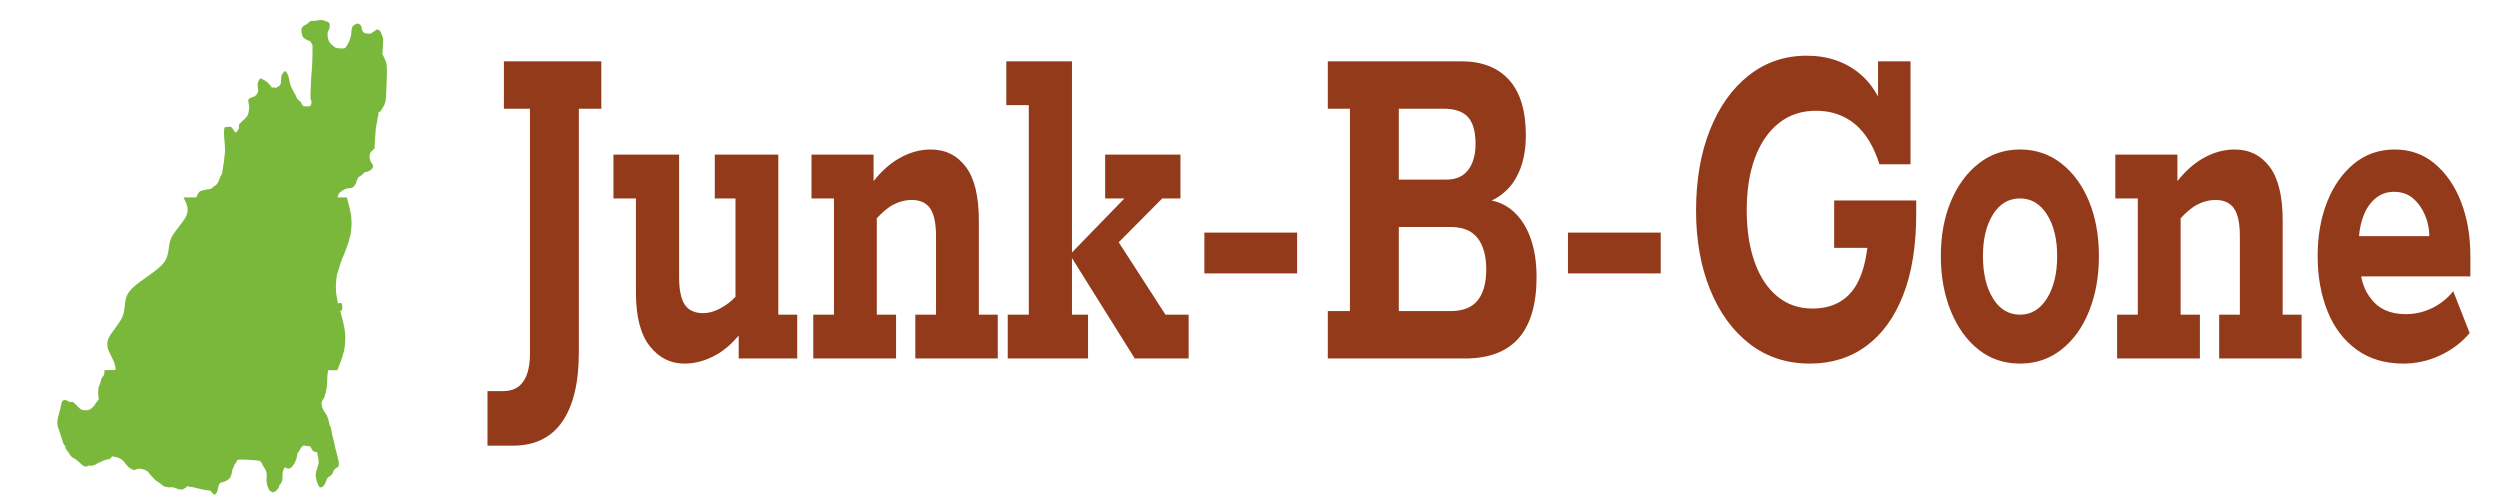
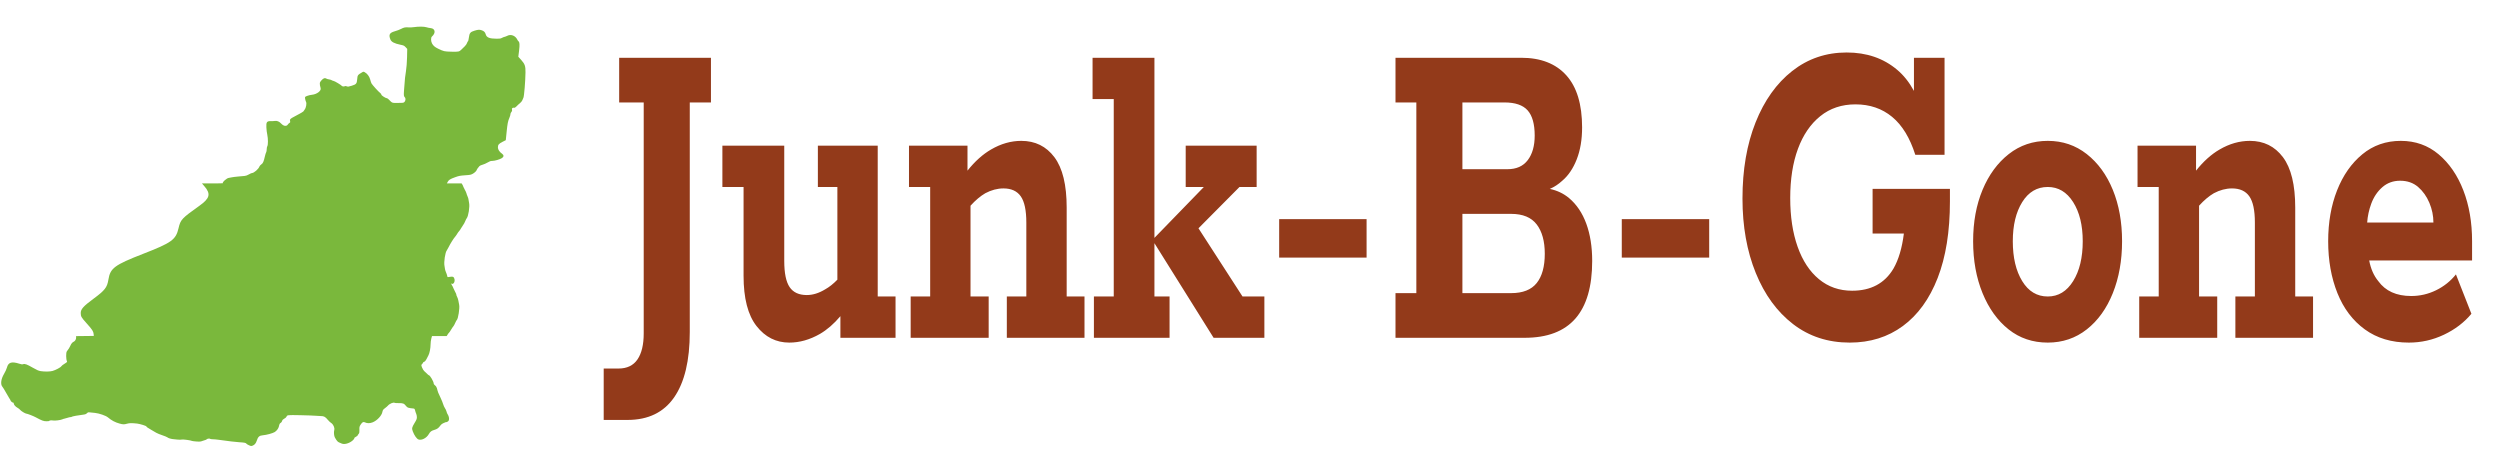
- <svg xmlns="http://www.w3.org/2000/svg" viewBox="0 0 359 72" role="img" aria-label="Junk-B-Gone">
-   <g transform="translate(-2 0) scale(0.225)">
-     <path fill="#7AB83C" transform="scale(.25)" d="M 844 52.646 C 841.525 53.285, 837.834 53.572, 835.797 53.284 C 830.493 52.533, 828.029 53.431, 823.500 57.765 C 821.300 59.870, 816.858 62.922, 813.629 64.546 C 805.126 68.823, 803.456 74.268, 806.432 88 C 808.013 95.296, 812.896 99.903, 822.861 103.500 C 827.772 105.272, 828.693 106.066, 830.951 110.473 L 833.500 115.447 833.217 139.973 C 833.061 153.463, 832.290 171.250, 831.504 179.500 C 830.115 194.076, 829.858 198.655, 828.411 234.533 C 827.801 249.655, 827.921 251.946, 829.475 254.951 C 831.434 258.739, 831.020 265.795, 828.625 269.450 C 827.413 271.299, 826.280 271.529, 818.462 271.515 C 808.651 271.498, 809.732 272.229, 804.008 261.750 C 802.881 259.688, 801.518 258, 800.980 258 C 798.957 258, 792 249.969, 792 247.635 C 792 246.334, 791.173 244.197, 790.163 242.885 C 787.565 239.513, 777.343 219.194, 776.135 215 C 775.580 213.075, 774.590 207.760, 773.934 203.190 C 772.719 194.717, 769.059 186.174, 765.117 182.606 C 763.287 180.950, 763.098 180.976, 760.998 183.185 C 754.121 190.416, 753.693 191.495, 753.208 202.813 C 752.649 215.847, 751.677 217.942, 744.342 221.914 C 739.094 224.757, 738.469 224.882, 736.376 223.511 C 734.970 222.589, 733.871 222.399, 733.493 223.011 C 732.487 224.640, 729.177 224.129, 728.563 222.250 C 727.827 219.996, 716.696 208, 715.340 208 C 714.774 208, 713.519 207.126, 712.551 206.057 C 711.584 204.988, 709.520 203.834, 707.965 203.492 C 706.410 203.151, 704.602 202.225, 703.947 201.436 C 701.457 198.436, 699.118 199.824, 695.891 206.216 C 692.617 212.701, 692.491 214.900, 694.579 229.010 C 695.697 236.565, 688.432 246.490, 680.768 247.878 C 678.166 248.349, 674.485 249.918, 672.590 251.364 C 669.223 253.931, 669.155 254.125, 669.654 259.746 C 669.935 262.911, 670.587 266.834, 671.104 268.463 C 672.445 272.689, 671.158 285.743, 668.909 290.739 C 667.859 293.071, 666.994 295.321, 666.987 295.739 C 666.971 296.621, 658.266 305.658, 651.760 311.545 C 645.922 316.828, 644.697 319.249, 645.490 323.939 C 645.962 326.732, 645.708 328.149, 644.523 329.334 C 643.640 330.217, 642.454 332.268, 641.888 333.890 C 639.831 339.793, 635.288 338.817, 631.530 331.665 C 628.088 325.116, 624.827 322.555, 621.189 323.547 C 619.710 323.950, 616.869 324.186, 614.876 324.072 C 608.300 323.697, 607.047 326.686, 607.440 341.814 C 607.620 348.792, 608.285 358.550, 608.917 363.500 C 610.292 374.265, 610.320 393.027, 608.968 396.584 C 608.436 397.985, 608 401.997, 608 405.500 C 608 409.003, 607.603 412.915, 607.117 414.193 C 606.631 415.470, 605.702 420.787, 605.053 426.008 C 603.172 441.127, 602.016 445.828, 599.421 448.912 C 598.084 450.501, 596.702 453.308, 596.349 455.150 C 594.962 462.405, 587.583 474, 584.353 474 C 583.653 474, 581.423 475.792, 579.397 477.982 C 577.095 480.470, 574.547 482.144, 572.606 482.446 C 570.898 482.711, 566.125 483.446, 562 484.078 C 557.875 484.710, 553.082 485.851, 551.349 486.613 C 549.616 487.376, 547.816 488.001, 547.349 488.002 C 544.169 488.008, 535.807 501.473, 537.766 503.433 C 538.078 503.745, 530.629 504, 521.213 504 L 504.092 504 508.036 512.250 C 518.608 534.363, 516.820 547.010, 500.080 568.500 C 471.355 605.377, 469.789 608.409, 466.500 633.500 C 462.143 666.743, 455.665 675.154, 409.500 707.518 C 363.776 739.572, 356.966 748.652, 354.007 781.500 C 351.936 804.481, 348.346 812.847, 330.280 836.798 C 313.786 858.666, 309.489 867.308, 309.545 878.500 C 309.595 888.389, 310.410 890.896, 319.468 909 C 327.888 925.832, 329.940 931.542, 330.264 939.051 L 330.500 944.500 316.269 944.777 L 302.037 945.055 302.145 949.833 C 302.247 954.381, 300.202 960.139, 298 961.500 C 296.389 962.496, 294.012 967.656, 293.044 972.264 C 292.060 976.942, 289.746 983.695, 287.355 988.863 C 285.747 992.337, 285.838 1012.672, 287.483 1017.686 C 288.050 1019.416, 287.267 1020.877, 283.728 1024.686 C 281.269 1027.334, 278.924 1030.625, 278.517 1032 C 277.551 1035.266, 269.137 1043.362, 264.301 1045.679 C 259.945 1047.766, 251.758 1047.973, 245.218 1046.161 C 241.866 1045.233, 239.150 1043.114, 232.718 1036.408 C 223.282 1026.570, 219.970 1024.377, 217.179 1026.120 C 215.674 1027.060, 214.502 1026.803, 210.914 1024.746 C 198.624 1017.701, 193.267 1020.753, 191.116 1036.027 C 190.537 1040.137, 188.412 1048.450, 186.393 1054.500 C 181.596 1068.879, 180.505 1084.208, 183.784 1091.175 C 184.904 1093.554, 187.271 1100.450, 189.046 1106.500 C 190.821 1112.550, 193.336 1120.277, 194.636 1123.671 C 195.936 1127.064, 197.003 1130.439, 197.007 1131.171 C 197.016 1133.109, 200.533 1138.134, 201.325 1137.341 C 201.696 1136.970, 202 1137.812, 202 1139.211 C 202 1143.045, 204.727 1148.800, 208.109 1152.106 C 209.768 1153.728, 211.746 1156.541, 212.505 1158.357 C 213.832 1161.534, 220.634 1169, 222.201 1169 C 223.710 1169, 233.585 1175.854, 237.293 1179.475 C 247.321 1189.269, 249.915 1191, 254.561 1191 C 257.002 1191, 259 1190.580, 259 1190.067 C 259 1188.574, 262.527 1187.870, 265.118 1188.846 C 267.969 1189.920, 277.554 1187.713, 280.119 1185.392 C 281.057 1184.543, 282.427 1183.743, 283.162 1183.614 C 283.898 1183.484, 286.075 1182.395, 288 1181.193 C 289.925 1179.991, 292.288 1179.006, 293.250 1179.004 C 294.212 1179.002, 295 1178.639, 295 1178.198 C 295 1177.118, 306.445 1173.349, 315.232 1171.535 C 316.949 1171.180, 318.559 1169.819, 319.568 1167.869 C 321.051 1165.001, 321.449 1164.820, 324.836 1165.470 C 326.851 1165.858, 330.300 1166.507, 332.500 1166.913 C 339.152 1168.140, 349.988 1174.889, 353.173 1179.789 C 358.824 1188.481, 364.770 1194.189, 371.720 1197.595 C 377.568 1200.461, 379.056 1200.522, 383.815 1198.094 C 387.679 1196.123, 391.384 1196.044, 400.139 1197.747 C 404.821 1198.658, 415 1204.411, 415 1206.146 C 415 1207.372, 416.442 1209.184, 422.500 1215.573 C 425.250 1218.474, 428.936 1222.364, 430.691 1224.219 C 432.446 1226.074, 436.880 1229.345, 440.543 1231.488 C 444.207 1233.630, 447.840 1236.353, 448.617 1237.538 C 450.051 1239.727, 453.879 1241.901, 457.500 1242.582 C 458.600 1242.788, 461.720 1243.375, 464.434 1243.884 C 467.484 1244.457, 470.309 1244.453, 471.833 1243.873 C 474.168 1242.986, 485.601 1245.831, 488.500 1248.022 C 489.050 1248.437, 492.203 1249.084, 495.507 1249.459 C 500.920 1250.073, 501.889 1249.886, 505.302 1247.570 C 507.385 1246.157, 509.411 1245, 509.804 1245 C 510.197 1245, 511.081 1244.100, 511.768 1243 C 513.084 1240.893, 516.453 1240.305, 517.500 1242 C 517.840 1242.550, 519.673 1243, 521.574 1243 C 523.475 1243, 527.611 1243.653, 530.765 1244.450 C 547.617 1248.713, 558.177 1250.977, 564 1251.577 C 572.011 1252.403, 574.661 1253.359, 575.406 1255.693 C 575.724 1256.687, 577.556 1258.752, 579.478 1260.282 C 582.761 1262.895, 583.117 1262.970, 585.339 1261.514 C 588.493 1259.447, 590.648 1254.831, 591.988 1247.274 C 594.009 1235.868, 596.264 1232.224, 601.771 1231.462 C 607.629 1230.651, 617.718 1225.730, 620.827 1222.167 C 624.048 1218.476, 626.732 1212.092, 627.479 1206.342 C 628.471 1198.716, 628.896 1197.247, 630.600 1195.543 C 631.479 1194.664, 632.434 1192.182, 632.723 1190.027 C 633.074 1187.414, 634.199 1185.262, 636.102 1183.566 C 637.672 1182.168, 639.253 1179.781, 639.616 1178.262 C 640.934 1172.744, 640.741 1172.785, 661.938 1173.514 C 672.697 1173.884, 683.699 1174.594, 686.386 1175.093 C 689.074 1175.592, 692.994 1176, 695.098 1176 C 699.882 1176, 702.147 1178.256, 706.134 1186.996 C 707.764 1190.570, 710.166 1194.620, 711.471 1195.996 C 714.704 1199.407, 717.372 1210.089, 716.456 1215.961 C 715.425 1222.578, 715.934 1233.514, 717.498 1238.322 C 720.527 1247.638, 721.889 1250.487, 724.141 1252.216 C 725.438 1253.213, 727.392 1254.707, 728.482 1255.537 C 732.720 1258.765, 740.364 1254.938, 745.619 1246.959 C 747.530 1244.058, 748.845 1241.038, 748.542 1240.248 C 748.226 1239.426, 749.277 1237.610, 750.995 1236.004 C 752.648 1234.461, 754.003 1232.591, 754.006 1231.849 C 754.010 1231.107, 754.691 1229.200, 755.519 1227.610 C 756.611 1225.518, 756.954 1222.206, 756.763 1215.610 C 756.543 1207.975, 756.892 1205.473, 758.919 1200.154 C 761.550 1193.252, 763.137 1191.909, 765.805 1194.324 C 769.226 1197.419, 773.607 1197.297, 778.189 1193.978 C 785.156 1188.931, 792.567 1174.680, 793.633 1164.280 C 794.175 1158.986, 794.943 1156.918, 797.713 1153.288 C 799.590 1150.830, 801.657 1147.621, 802.307 1146.159 C 804.919 1140.277, 811.757 1135.180, 813.422 1137.874 C 813.719 1138.355, 816.727 1138.693, 820.105 1138.624 C 827.017 1138.484, 828.360 1139.503, 831.946 1147.611 C 833.839 1151.889, 835.499 1152.834, 843.500 1154.186 C 845.109 1154.458, 845.635 1155.597, 846.193 1160.012 C 846.575 1163.030, 847.351 1167.300, 847.919 1169.500 C 848.487 1171.700, 848.963 1175.943, 848.976 1178.929 C 848.999 1184.212, 848.472 1186.664, 845.303 1196 C 840.932 1208.881, 840.618 1211.550, 842.441 1220.296 C 844.850 1231.849, 848.731 1241.778, 851.563 1243.633 C 856.586 1246.924, 864.422 1239.624, 868.096 1228.230 C 870.414 1221.042, 872.348 1218.373, 876.930 1216.036 C 881.425 1213.743, 883.959 1210.478, 886.506 1203.701 C 887.498 1201.062, 889.477 1198.029, 890.905 1196.962 C 892.332 1195.895, 894.015 1194.594, 894.643 1194.071 C 895.272 1193.548, 896.009 1193.342, 896.279 1193.613 C 896.550 1193.884, 897.760 1192.850, 898.967 1191.315 C 901.473 1188.129, 901.049 1177.988, 898.075 1170 C 897.564 1168.625, 896.847 1165.276, 896.482 1162.559 C 896.118 1159.841, 895.012 1155.566, 894.025 1153.059 C 893.037 1150.551, 891.723 1145.350, 891.104 1141.500 C 890.485 1137.650, 888.845 1130.225, 887.460 1125 C 882.881 1107.734, 882.902 1107.832, 881.110 1095.396 C 880.705 1092.588, 879.390 1089.040, 878.187 1087.511 C 876.984 1085.982, 875.992 1083.553, 875.983 1082.115 C 875.944 1076.243, 870.007 1058, 868.134 1058 C 867.784 1058, 866.392 1055.862, 865.042 1053.250 C 863.692 1050.638, 861.804 1047.457, 860.847 1046.183 C 859.890 1044.908, 858.341 1040.426, 857.406 1036.222 C 855.824 1029.112, 855.821 1028.378, 857.353 1025.708 C 858.259 1024.130, 859 1022.215, 859 1021.454 C 859 1020.693, 859.804 1019.640, 860.787 1019.114 C 861.825 1018.558, 863.318 1015.505, 864.350 1011.829 C 865.327 1008.348, 866.805 1003.168, 867.634 1000.319 C 869.428 994.158, 870.935 979.700, 870.973 968.291 C 870.988 963.776, 871.505 956.688, 872.122 952.541 L 873.243 945 885.044 945 L 896.845 945 898.034 941.250 C 898.688 939.188, 899.778 936.600, 900.457 935.500 C 901.136 934.400, 902.688 930.350, 903.905 926.500 C 905.123 922.650, 906.707 918.375, 907.425 917 C 908.143 915.625, 909.528 911.125, 910.502 907 C 911.476 902.875, 912.619 899.050, 913.041 898.500 C 915.240 895.634, 918.003 863.666, 916.843 854.500 C 916.425 851.200, 915.855 845.800, 915.575 842.500 C 915.295 839.200, 914.345 834.093, 913.465 831.151 C 912.584 828.210, 912.074 825.593, 912.331 825.336 C 912.588 825.079, 911.674 821.211, 910.302 816.741 C 908.929 812.270, 907.650 807.462, 907.459 806.056 C 907.269 804.650, 906.195 800.800, 905.072 797.500 C 903.833 793.858, 903.562 792.192, 904.384 793.261 C 907.223 796.957, 910.348 789.202, 909.399 780.813 C 908.613 773.867, 906.756 772.192, 901.767 773.931 C 898.023 775.236, 897.976 775.196, 897.532 770.346 C 897.337 768.215, 896.507 763.778, 895.689 760.486 C 894.870 757.194, 894.170 753.150, 894.133 751.500 C 894.096 749.850, 893.714 745.575, 893.283 742 C 892.047 731.737, 894.452 702.778, 896.979 697.500 C 897.505 696.400, 898.841 692.125, 899.948 688 C 902.451 678.667, 908.043 662.496, 910.148 658.500 C 911.018 656.850, 912.516 653.025, 913.478 650 C 914.440 646.975, 915.807 643.570, 916.517 642.433 C 917.226 641.295, 918.762 637.245, 919.929 633.433 C 921.097 629.620, 922.707 625.098, 923.509 623.384 C 924.311 621.670, 925.662 617.170, 926.511 613.384 C 927.361 609.598, 928.479 605.600, 928.995 604.500 C 931.668 598.808, 934.028 571.191, 932.755 560.500 C 932.297 556.650, 931.894 552.150, 931.860 550.500 C 931.827 548.850, 931.141 544.849, 930.336 541.610 C 929.531 538.370, 928.670 534.095, 928.422 532.110 C 928.174 530.124, 927.037 525.674, 925.894 522.221 C 924.752 518.767, 923.707 514.942, 923.571 513.721 C 923.436 512.499, 922.767 509.813, 922.085 507.750 L 920.845 504 908.970 504 L 897.096 504 898.486 499.380 C 900.168 493.790, 902.455 491.238, 910.415 486.067 C 916.474 482.131, 918.438 481.462, 927 480.419 C 934.586 479.495, 935.551 479.145, 938.625 476.208 C 941.550 473.412, 945 467.347, 945 465 C 945 463.885, 946.623 459.817, 949.352 454.091 C 949.983 452.766, 952.235 450.905, 954.356 449.954 C 956.477 449.003, 960.118 446.150, 962.447 443.613 C 965.777 439.985, 967.361 439, 969.859 439 C 973.946 439, 982.285 434.638, 985.499 430.819 C 988.663 427.059, 988.768 422.246, 985.770 418.434 C 981.551 413.072, 979 406.130, 979 400.016 C 979 392.375, 980.496 389.158, 986.600 383.670 L 991.681 379.102 992.949 356.301 C 994.374 330.709, 995.022 324.759, 997.557 314 C 998.530 309.875, 999.266 305.213, 999.194 303.639 C 999.122 302.066, 999.771 299.411, 1000.635 297.738 C 1001.674 295.729, 1002.005 293.433, 1001.611 290.966 C 1000.973 286.981, 1002.558 284.511, 1005.123 285.492 C 1006.016 285.834, 1007.362 284.345, 1008.951 281.259 C 1010.299 278.642, 1012.716 274.617, 1014.323 272.316 C 1015.930 270.015, 1017.610 266.415, 1018.056 264.316 C 1018.502 262.217, 1019.363 258.700, 1019.970 256.500 C 1021.135 252.278, 1023.118 208.843, 1023.303 183.500 C 1023.438 165.155, 1022.312 159.262, 1016.393 147.337 L 1011.791 138.063 1013.005 120.421 C 1014.171 103.494, 1013.899 95.805, 1012.054 93.550 C 1011.582 92.972, 1010.713 90.696, 1010.124 88.491 C 1007.131 77.291, 999.903 72.226, 994.314 77.412 C 992.766 78.847, 990.698 80.277, 989.718 80.589 C 988.738 80.900, 986.846 82.245, 985.513 83.578 C 983.519 85.572, 982.088 86, 977.411 86 C 965.464 86, 960.789 82.634, 959.403 73.033 C 958.587 67.376, 956.536 63.748, 952.960 61.636 C 949.244 59.440, 947.395 59.631, 941.500 62.816 C 934.816 66.428, 933.354 69.628, 932.471 82.587 C 932.079 88.331, 931.389 93.259, 930.937 93.539 C 930.485 93.818, 929.826 95.975, 929.473 98.331 C 929.120 100.687, 927.548 104.839, 925.981 107.558 C 924.414 110.276, 921.977 114.621, 920.567 117.214 C 917.065 123.652, 915.792 124.136, 903.937 123.531 C 892.968 122.971, 892.123 122.616, 883.066 114.767 C 877.799 110.202, 875.278 106.298, 873.304 99.652 C 871.338 93.033, 871.251 82.814, 873.134 79.837 C 879.602 69.613, 878.569 56.712, 871.180 55.421 C 869.156 55.068, 865.968 53.902, 864.095 52.831 C 860.283 50.652, 852.013 50.575, 844 52.646" />
-   </g>
-   <path fill="#933A1A" transform="translate(71.08 51.48) scale(0.5124 0.732)" d="M5 17.10L-2.10 17.10L-2.10 6.40L2.30 6.40Q6.10 6.40 7.95 4.50Q9.80 2.60 9.80-0.90L9.80-49L2.50-49L2.50-58.30L29.80-58.30L29.80-49L23.50-49L23.50-1.20Q23.50 7.70 18.85 12.40Q14.20 17.10 5 17.10M53.10 1Q47.20 1 43.35-2.45Q39.50-5.90 39.50-12.90L39.50-31.40L33.20-31.40L33.20-40L51.60-40L51.60-16Q51.60-12.20 53.20-10.55Q54.80-8.90 58.30-8.90Q61-8.90 63.80-10.10Q65.60-10.80 67.40-12.10L67.40-31.40L61.60-31.40L61.60-40L79.40-40L79.40-8.60L84.70-8.60L84.70 0L68.30 0L68.30-4.50Q65.40-2.10 62.20-0.80Q57.70 1 53.10 1M112.40 0L89.20 0L89.20-8.60L95-8.60L95-31.40L88.70-31.40L88.70-40L106.10-40L106.10-34.80Q109.40-37.70 113.10-39.20Q117.50-41 122.10-41Q128.30-41 131.95-37.60Q135.60-34.20 135.60-27.10L135.60-8.60L140.90-8.60L140.90 0L117.80 0L117.80-8.60L123.60-8.60L123.60-24Q123.60-27.80 121.95-29.45Q120.30-31.10 116.80-31.10Q114.10-31.10 111.40-30.10Q109.20-29.20 107-27.50L107-8.60L112.40-8.60L112.40 0M161.70-19.70L161.70-8.60L166.20-8.60L166.20 0L143.70 0L143.70-8.60L149.60-8.60L149.60-49.70L143.30-49.70L143.30-58.30L161.70-58.30L161.70-20.80L176.40-31.40L171-31.40L171-40L192.10-40L192.10-31.40L187-31.40L174.80-22.80L187.90-8.60L194.40-8.60L194.40 0L179.30 0L161.70-19.70M224.80-16.70L198.80-16.70L198.80-24.70L224.80-24.70L224.80-16.70M271.80 0L233.40 0L233.40-9.30L239.60-9.30L239.60-49L233.40-49L233.40-58.30L270.80-58.30Q279.50-58.30 284.20-54.65Q288.90-51 288.90-43.80Q288.90-40 287.30-37.15Q285.70-34.30 283-32.70Q281.30-31.60 279.30-31Q282.60-30.50 285-29.10Q288.40-27.10 290.15-23.75Q291.90-20.40 291.90-16Q291.90-8 286.90-4Q281.90 0 271.80 0M253.30-25.80L253.30-9.30L267.80-9.30Q273-9.30 275.40-11.40Q277.80-13.50 277.80-17.50Q277.80-21.40 275.40-23.60Q273-25.80 267.80-25.80L253.30-25.80M253.30-49L253.30-35.10L266.70-35.10Q270.70-35.10 272.75-37Q274.80-38.90 274.80-42.10Q274.80-45.70 272.70-47.35Q270.60-49 265.80-49L253.30-49M326.70-16.70L300.70-16.70L300.70-24.70L326.70-24.70L326.70-16.70M368.50 1Q358.80 1 351.65-2.85Q344.50-6.70 340.55-13.50Q336.60-20.30 336.60-29Q336.60-38 340.50-44.85Q344.40-51.70 351.40-55.55Q358.40-59.40 367.60-59.40Q376.50-59.40 382.60-55.80Q385.50-54.10 387.60-51.40L387.60-58.30L396.70-58.30L396.70-38.10L388-38.10Q385.60-43.40 381.10-46Q376.60-48.60 370.20-48.60Q364.10-48.60 359.75-46.15Q355.40-43.70 353.10-39.35Q350.80-35 350.80-29.10Q350.80-23.30 353-18.95Q355.20-14.60 359.35-12.20Q363.50-9.80 369.20-9.80Q377.60-9.80 381.50-14.40Q383.80-17.20 384.60-21.70L375.30-21.70L375.30-31L398.30-31L398.30-28.40Q398.30-19 394.65-12.45Q391-5.90 384.30-2.45Q377.60 1 368.50 1M427.40 1Q420.70 1 415.75-1.75Q410.80-4.50 408-9.30Q405.20-14.10 405.20-20.10Q405.20-26.10 408-30.80Q410.80-35.50 415.80-38.25Q420.80-41 427.40-41Q434-41 439-38.25Q444-35.50 446.75-30.80Q449.50-26.10 449.50-20.10Q449.50-14.10 446.75-9.30Q444-4.50 439-1.75Q434 1 427.40 1M427.40-8.60Q432.10-8.60 434.95-11.80Q437.80-15 437.80-20.10Q437.80-25.10 434.95-28.25Q432.10-31.40 427.40-31.40Q422.60-31.40 419.80-28.25Q417-25.10 417-20.10Q417-15 419.80-11.80Q422.60-8.60 427.40-8.60M477.80 0L454.60 0L454.60-8.60L460.40-8.60L460.40-31.40L454.10-31.40L454.10-40L471.50-40L471.50-34.80Q474.80-37.70 478.50-39.20Q482.90-41 487.50-41Q493.70-41 497.35-37.60Q501-34.20 501-27.10L501-8.60L506.30-8.60L506.30 0L483.20 0L483.20-8.60L489-8.60L489-24Q489-27.80 487.35-29.45Q485.70-31.10 482.20-31.10Q479.50-31.10 476.80-30.10Q474.60-29.20 472.40-27.50L472.40-8.60L477.80-8.60L477.80 0M534.80 1Q527.10 1 521.70-1.75Q516.30-4.50 513.55-9.30Q510.80-14.10 510.80-20.10Q510.80-26 513.45-30.70Q516.10-35.40 520.95-38.20Q525.80-41 532.40-41Q538.90-41 543.65-38.20Q548.40-35.40 551-30.70Q553.60-26 553.60-20.10L553.60-16.10L523-16.10Q523.70-13.50 525.70-11.80Q528.90-8.70 535.50-8.70Q539.40-8.70 542.90-9.90Q546.40-11.10 548.80-13.20L553.40-5Q550.20-2.30 545.25-0.65Q540.30 1 534.80 1M522.40-24L542.10-24Q542.10-26.10 540.90-28.10Q539.70-30.10 537.55-31.40Q535.40-32.70 532.20-32.70Q529.10-32.70 526.90-31.35Q524.70-30 523.60-27.90Q522.60-26 522.40-24" />
+ <svg xmlns="http://www.w3.org/2000/svg" viewBox="0 0 381 72" role="img" aria-label="Junk-B-Gone">
+   <path fill="#7AB83C" transform="translate(0 4) scale(0.05276)" d="M 1195.2 2.6 C 1190.7 3.3 1184.1 3.6 1180.4 3.3 C 1170.9 2.5 1166.5 3.4 1158.3 7.8 C 1154.3 9.9 1146.3 12.9 1140.5 14.5 C 1125.2 18.8 1122.2 24.3 1127.6 38 C 1130.4 45.3 1139.2 49.9 1157.1 53.5 C 1166 55.3 1167.6 56.1 1171.7 60.5 L 1176.3 65.4 1175.8 90 C 1175.5 103.5 1174.1 121.3 1172.7 129.5 C 1170.2 144.1 1169.7 148.7 1167.1 184.5 C 1166 199.7 1166.3 201.9 1169.1 205 C 1172.6 208.7 1171.8 215.8 1167.5 219.4 C 1165.3 221.3 1163.3 221.5 1149.2 221.5 C 1131.6 221.5 1133.5 222.2 1123.2 211.8 C 1121.2 209.7 1118.7 208 1117.8 208 C 1114.1 208 1101.6 200 1101.6 197.6 C 1101.6 196.3 1100.1 194.2 1098.3 192.9 C 1093.6 189.5 1075.2 169.2 1073 165 C 1072 163.1 1070.3 157.8 1069.1 153.2 C 1066.9 144.7 1060.3 136.2 1053.2 132.6 C 1049.9 130.9 1049.6 131 1045.8 133.2 C 1033.4 140.4 1032.6 141.5 1031.8 152.8 C 1030.8 165.8 1029 167.9 1015.8 171.9 C 1006.4 174.8 1005.2 174.9 1001.5 173.5 C 998.9 172.6 997 172.4 996.3 173 C 994.5 174.6 988.5 174.1 987.4 172.3 C 986.1 170 966.1 158 963.6 158 C 962.6 158 960.3 157.1 958.6 156.1 C 956.9 155 953.1 153.8 950.3 153.5 C 947.5 153.2 944.3 152.2 943.1 151.4 C 938.6 148.4 934.4 149.8 928.6 156.2 C 922.7 162.7 922.5 164.9 926.2 179 C 928.3 186.6 915.2 196.5 901.4 197.9 C 896.7 198.3 890.1 199.9 886.7 201.4 C 880.6 203.9 880.5 204.1 881.4 209.7 C 881.9 212.9 883.1 216.8 884 218.5 C 886.4 222.7 884.1 235.7 880 240.7 C 878.1 243.1 876.6 245.3 876.6 245.7 C 876.5 246.6 860.9 255.7 849.2 261.5 C 838.7 266.8 836.5 269.2 837.9 273.9 C 838.7 276.7 838.3 278.1 836.1 279.3 C 834.6 280.2 832.4 282.3 831.4 283.9 C 827.7 289.8 819.5 288.8 812.8 281.7 C 806.6 275.1 800.7 272.6 794.1 273.5 C 791.5 273.9 786.4 274.2 782.8 274.1 C 770.9 273.7 768.7 276.7 769.4 291.8 C 769.7 298.8 770.9 308.6 772.1 313.5 C 774.5 324.3 774.6 343 772.1 346.6 C 771.2 348 770.4 352 770.4 355.5 C 770.4 359 769.7 362.9 768.8 364.2 C 767.9 365.5 766.3 370.8 765.1 376 C 761.7 391.1 759.6 395.8 755 398.9 C 752.6 400.5 750.1 403.3 749.4 405.1 C 746.9 412.4 733.6 424 727.8 424 C 726.6 424 722.6 425.8 718.9 428 C 714.8 430.5 710.2 432.1 706.7 432.4 C 703.6 432.7 695 433.4 687.6 434.1 C 680.2 434.7 671.5 435.9 668.4 436.6 C 665.3 437.4 662.1 438 661.2 438 C 655.5 438 640.5 451.5 644 453.4 C 644.5 453.7 631.1 454 614.2 454 L 583.4 454 590.5 462.3 C 609.5 484.4 606.3 497 576.1 518.5 C 524.4 555.4 521.6 558.4 515.7 583.5 C 507.9 616.7 496.2 625.2 413.1 657.5 C 330.8 689.6 318.5 698.7 313.2 731.5 C 309.5 754.5 303 762.8 270.5 786.8 C 240.8 808.7 233.1 817.3 233.2 828.5 C 233.3 838.4 234.7 840.9 251 859 C 266.2 875.8 269.9 881.5 270.5 889.1 L 270.9 894.5 245.3 894.8 L 219.7 895.1 219.9 899.8 C 220 904.4 216.4 910.1 212.4 911.5 C 209.5 912.5 205.2 917.7 203.5 922.3 C 201.7 926.9 197.5 933.7 193.2 938.9 C 190.3 942.3 190.5 962.7 193.5 967.7 C 194.5 969.4 193.1 970.9 186.7 974.7 C 182.3 977.3 178.1 980.6 177.3 982 C 175.6 985.3 160.4 993.4 151.7 995.7 C 143.9 997.8 129.2 998 117.4 996.2 C 111.4 995.2 106.5 993.1 94.9 986.4 C 77.9 976.6 71.9 974.4 66.9 976.1 C 64.2 977.1 62.1 976.8 55.6 974.7 C 33.5 967.7 23.9 970.8 20 986 C 19 990.1 15.1 998.5 11.5 1004.5 C 2.9 1018.9 0.9 1034.2 6.8 1041.2 C 8.8 1043.6 13.1 1050.5 16.3 1056.5 C 19.5 1062.5 24 1070.3 26.3 1073.7 C 28.7 1077.1 30.6 1080.4 30.6 1081.2 C 30.6 1083.1 37 1088.1 38.4 1087.3 C 39.1 1087 39.6 1087.8 39.6 1089.2 C 39.6 1093 44.5 1098.8 50.6 1102.1 C 53.6 1103.7 57.1 1106.5 58.5 1108.4 C 60.9 1111.5 73.1 1119 76 1119 C 78.7 1119 96.5 1125.9 103.1 1129.5 C 121.2 1139.3 125.8 1141 134.2 1141 C 138.6 1141 142.2 1140.6 142.2 1140.1 C 142.2 1138.6 148.5 1137.9 153.2 1138.8 C 158.3 1139.9 175.6 1137.7 180.2 1135.4 C 181.9 1134.5 184.4 1133.7 185.7 1133.6 C 187 1133.5 190.9 1132.4 194.4 1131.2 C 197.9 1130 202.1 1129 203.8 1129 C 205.6 1129 207 1128.6 207 1128.2 C 207 1127.1 227.6 1123.3 243.4 1121.5 C 246.5 1121.2 249.4 1119.8 251.2 1117.9 C 253.9 1115 254.6 1114.8 260.7 1115.5 C 264.3 1115.9 270.5 1116.5 274.5 1116.9 C 286.5 1118.1 306 1124.9 311.7 1129.8 C 321.9 1138.5 332.6 1144.2 345.1 1147.6 C 355.6 1150.5 358.3 1150.5 366.9 1148.1 C 373.8 1146.1 380.5 1146 396.3 1147.7 C 404.7 1148.7 423 1154.4 423 1156.1 C 423 1157.4 425.6 1159.2 436.5 1165.6 C 441.4 1168.5 448.1 1172.4 451.2 1174.2 C 454.4 1176.1 462.4 1179.3 469 1181.5 C 475.6 1183.6 482.1 1186.4 483.5 1187.5 C 486.1 1189.7 493 1191.9 499.5 1192.6 C 501.5 1192.8 507.1 1193.4 512 1193.9 C 517.5 1194.5 522.6 1194.5 525.3 1193.9 C 529.5 1193 550.1 1195.8 555.3 1198 C 556.3 1198.4 562 1199.1 567.9 1199.5 C 577.7 1200.1 579.4 1199.9 585.5 1197.6 C 589.3 1196.2 592.9 1195 593.6 1195 C 594.4 1195 595.9 1194.1 597.2 1193 C 599.6 1190.9 605.6 1190.3 607.5 1192 C 608.1 1192.5 611.4 1193 614.8 1193 C 618.3 1193 625.7 1193.7 631.4 1194.5 C 661.7 1198.7 680.7 1201 691.2 1201.6 C 705.6 1202.4 710.4 1203.4 711.7 1205.7 C 712.3 1206.7 715.6 1208.8 719.1 1210.3 C 725 1212.9 725.6 1213 729.6 1211.5 C 735.3 1209.4 739.2 1204.8 741.6 1197.3 C 745.2 1185.9 749.3 1182.2 759.2 1181.5 C 769.7 1180.7 787.9 1175.7 793.5 1172.2 C 799.3 1168.5 804.1 1162.1 805.5 1156.3 C 807.2 1148.7 808 1147.2 811.1 1145.5 C 812.7 1144.7 814.4 1142.2 814.9 1140 C 815.5 1137.4 817.6 1135.3 821 1133.6 C 823.8 1132.2 826.7 1129.8 827.3 1128.3 C 829.7 1122.7 829.3 1122.8 867.5 1123.5 C 886.9 1123.9 906.7 1124.6 911.5 1125.1 C 916.3 1125.6 923.4 1126 927.2 1126 C 935.8 1126 939.9 1128.3 947 1137 C 950 1140.6 954.3 1144.6 956.6 1146 C 962.5 1149.4 967.3 1160.1 965.6 1166 C 963.8 1172.6 964.7 1183.5 967.5 1188.3 C 972.9 1197.6 975.4 1200.5 979.5 1202.2 C 981.8 1203.2 985.3 1204.7 987.3 1205.5 C 994.9 1208.8 1008.7 1204.9 1018.1 1197 C 1021.6 1194.1 1023.9 1191 1023.4 1190.2 C 1022.8 1189.4 1024.7 1187.6 1027.8 1186 C 1030.8 1184.5 1033.2 1182.6 1033.2 1181.8 C 1033.2 1181.1 1034.4 1179.2 1035.9 1177.6 C 1037.9 1175.5 1038.5 1172.2 1038.2 1165.6 C 1037.8 1158 1038.4 1155.5 1042.1 1150.2 C 1046.8 1143.3 1049.6 1141.9 1054.4 1144.3 C 1060.6 1147.4 1068.5 1147.3 1076.7 1144 C 1089.3 1138.9 1102.6 1124.7 1104.5 1114.3 C 1105.5 1109 1106.9 1106.9 1111.9 1103.3 C 1115.3 1100.8 1119 1097.6 1120.2 1096.2 C 1124.9 1090.3 1137.2 1085.2 1140.2 1087.9 C 1140.7 1088.4 1146.1 1088.7 1152.2 1088.6 C 1164.6 1088.5 1167 1089.5 1173.5 1097.6 C 1176.9 1101.9 1179.9 1102.8 1194.3 1104.2 C 1197.2 1104.5 1198.1 1105.6 1199.1 1110 C 1199.8 1113 1201.2 1117.3 1202.3 1119.5 C 1203.3 1121.7 1204.1 1125.9 1204.2 1128.9 C 1204.2 1134.2 1203.2 1136.7 1197.5 1146 C 1189.7 1158.9 1189.1 1161.5 1192.4 1170.3 C 1196.7 1181.8 1203.7 1191.8 1208.8 1193.6 C 1217.9 1196.9 1232 1189.6 1238.6 1178.2 C 1242.7 1171 1246.2 1168.4 1254.5 1166 C 1262.6 1163.7 1267.1 1160.5 1271.7 1153.7 C 1273.5 1151.1 1277.1 1148 1279.6 1147 C 1282.2 1145.9 1285.2 1144.6 1286.4 1144.1 C 1287.5 1143.5 1288.8 1143.3 1289.3 1143.6 C 1289.8 1143.9 1292 1142.8 1294.1 1141.3 C 1298.7 1138.1 1297.9 1128 1292.5 1120 C 1291.6 1118.6 1290.3 1115.3 1289.7 1112.6 C 1289 1109.8 1287 1105.6 1285.2 1103.1 C 1283.5 1100.6 1281.1 1095.3 1280 1091.5 C 1278.9 1087.7 1275.9 1080.2 1273.4 1075 C 1265.2 1057.7 1265.2 1057.8 1262 1045.4 C 1261.3 1042.6 1258.9 1039 1256.7 1037.5 C 1254.6 1036 1252.8 1033.6 1252.8 1032.1 C 1252.7 1026.2 1242 1008 1238.6 1008 C 1238 1008 1235.5 1005.9 1233.1 1003.3 C 1230.6 1000.6 1227.2 997.5 1225.5 996.2 C 1223.8 994.9 1221 990.4 1219.3 986.2 C 1216.5 979.1 1216.5 978.4 1219.2 975.7 C 1220.9 974.1 1222.2 972.2 1222.2 971.5 C 1222.2 970.7 1223.6 969.6 1225.4 969.1 C 1227.3 968.6 1230 965.5 1231.8 961.8 C 1233.6 958.3 1236.2 953.2 1237.7 950.3 C 1241 944.2 1243.7 929.7 1243.8 918.3 C 1243.8 913.8 1244.7 906.7 1245.8 902.5 L 1247.8 895 1269.1 895 L 1290.3 895 1292.5 891.3 C 1293.6 889.2 1295.6 886.6 1296.8 885.5 C 1298 884.4 1300.8 880.4 1303 876.5 C 1305.2 872.6 1308.1 868.4 1309.4 867 C 1310.7 865.6 1313.2 861.1 1314.9 857 C 1316.7 852.9 1318.7 849 1319.5 848.5 C 1323.4 845.6 1328.4 813.7 1326.3 804.5 C 1325.6 801.2 1324.5 795.8 1324 792.5 C 1323.5 789.2 1321.8 784.1 1320.2 781.2 C 1318.7 778.2 1317.7 775.6 1318.2 775.3 C 1318.7 775.1 1317 771.2 1314.5 766.7 C 1312.1 762.3 1309.8 757.5 1309.4 756.1 C 1309.1 754.6 1307.2 750.8 1305.1 747.5 C 1302.9 743.9 1302.4 742.2 1303.9 743.3 C 1309 747 1314.6 739.2 1312.9 730.8 C 1311.5 723.9 1308.2 722.2 1299.2 723.9 C 1292.4 725.2 1292.4 725.2 1291.6 720.3 C 1291.2 718.2 1289.7 713.8 1288.2 710.5 C 1286.8 707.2 1285.5 703.1 1285.4 701.5 C 1285.4 699.9 1284.7 695.6 1283.9 692 C 1281.7 681.7 1286 652.8 1290.6 647.5 C 1291.5 646.4 1293.9 642.1 1295.9 638 C 1300.4 628.7 1310.5 612.5 1314.3 608.5 C 1315.8 606.9 1318.5 603 1320.3 600 C 1322 597 1324.5 593.6 1325.7 592.4 C 1327 591.3 1329.8 587.2 1331.9 583.4 C 1334 579.6 1336.9 575.1 1338.3 573.4 C 1339.8 571.7 1342.2 567.2 1343.7 563.4 C 1345.2 559.6 1347.3 555.6 1348.2 554.5 C 1353 548.8 1357.3 521.2 1355 510.5 C 1354.1 506.6 1353.4 502.1 1353.3 500.5 C 1353.3 498.9 1352.1 494.8 1350.6 491.6 C 1349.2 488.4 1347.6 484.1 1347.2 482.1 C 1346.7 480.1 1344.7 475.7 1342.6 472.2 C 1340.6 468.8 1338.7 464.9 1338.4 463.7 C 1338.2 462.5 1337 459.8 1335.8 457.8 L 1333.5 454 1312.1 454 L 1290.8 454 1293.3 449.4 C 1296.3 443.8 1300.4 441.2 1314.7 436.1 C 1325.7 432.1 1329.2 431.5 1344.6 430.4 C 1358.3 429.5 1360 429.1 1365.5 426.2 C 1370.8 423.4 1377 417.3 1377 415 C 1377 413.9 1379.9 409.8 1384.8 404.1 C 1386 402.8 1390 400.9 1393.8 400 C 1397.7 399 1404.2 396.1 1408.4 393.6 C 1414.4 390 1417.2 389 1421.7 389 C 1429.1 389 1444.1 384.6 1449.9 380.8 C 1455.6 377.1 1455.8 372.2 1450.4 368.4 C 1442.8 363.1 1438.2 356.1 1438.2 350 C 1438.2 342.4 1440.9 339.2 1451.9 333.7 L 1461 329.1 1463.3 306.3 C 1465.9 280.7 1467 274.8 1471.6 264 C 1473.4 259.9 1474.7 255.2 1474.5 253.6 C 1474.4 252.1 1475.6 249.4 1477.1 247.7 C 1479 245.7 1479.6 243.4 1478.9 241 C 1477.8 237 1480.6 234.5 1485.2 235.5 C 1486.8 235.8 1489.3 234.3 1492.1 231.3 C 1494.5 228.6 1498.9 224.6 1501.8 222.3 C 1504.7 220 1507.7 216.4 1508.5 214.3 C 1509.3 212.2 1510.9 208.7 1511.9 206.5 C 1514 202.3 1517.6 158.8 1517.9 133.5 C 1518.2 115.2 1516.2 109.3 1505.5 97.3 L 1497.2 88.1 1499.4 70.4 C 1501.5 53.5 1501 45.8 1497.7 43.5 C 1496.8 43 1495.3 40.7 1494.2 38.5 C 1488.8 27.3 1475.8 22.2 1465.8 27.4 C 1463 28.8 1459.3 30.3 1457.5 30.6 C 1455.7 30.9 1452.3 32.2 1449.9 33.6 C 1446.3 35.6 1443.8 36 1435.3 36 C 1413.8 36 1405.4 32.6 1402.9 23 C 1401.5 17.4 1397.8 13.7 1391.3 11.6 C 1384.6 9.4 1381.3 9.6 1370.7 12.8 C 1358.7 16.4 1356 19.6 1354.4 32.6 C 1353.7 38.3 1352.5 43.3 1351.7 43.5 C 1350.9 43.8 1349.7 46 1349.1 48.3 C 1348.4 50.7 1345.6 54.8 1342.8 57.6 C 1339.9 60.3 1335.6 64.6 1333 67.2 C 1326.7 73.7 1324.4 74.1 1303.1 73.5 C 1283.3 73 1281.8 72.6 1265.5 64.8 C 1256 60.2 1251.5 56.3 1247.9 49.7 C 1244.4 43 1244.3 32.8 1247.6 29.8 C 1259.3 19.6 1257.4 6.7 1244.1 5.4 C 1240.5 5.1 1234.7 3.9 1231.4 2.8 C 1224.5 0.7 1209.6 0.6 1195.2 2.6" />
+   <path fill="#933A1A" transform="translate(93.08 51.48) scale(0.5124 0.732)" d="M5 17.10L-2.10 17.10L-2.10 6.40L2.30 6.40Q6.10 6.40 7.95 4.50Q9.80 2.60 9.80-0.90L9.80-49L2.50-49L2.50-58.30L29.80-58.30L29.80-49L23.50-49L23.50-1.20Q23.50 7.70 18.85 12.40Q14.20 17.10 5 17.10M53.10 1Q47.20 1 43.35-2.45Q39.50-5.90 39.50-12.90L39.50-31.40L33.20-31.40L33.20-40L51.60-40L51.60-16Q51.60-12.20 53.20-10.55Q54.80-8.90 58.30-8.90Q61-8.90 63.80-10.10Q65.60-10.80 67.40-12.10L67.40-31.40L61.60-31.40L61.60-40L79.40-40L79.40-8.60L84.70-8.60L84.70 0L68.30 0L68.30-4.50Q65.40-2.10 62.20-0.80Q57.70 1 53.10 1M112.40 0L89.20 0L89.20-8.60L95-8.60L95-31.40L88.70-31.40L88.70-40L106.10-40L106.10-34.80Q109.40-37.70 113.10-39.20Q117.50-41 122.10-41Q128.30-41 131.95-37.60Q135.60-34.20 135.60-27.10L135.60-8.60L140.90-8.60L140.90 0L117.80 0L117.80-8.60L123.60-8.60L123.60-24Q123.60-27.80 121.95-29.45Q120.30-31.10 116.80-31.10Q114.10-31.10 111.40-30.10Q109.20-29.20 107-27.50L107-8.60L112.40-8.60L112.40 0M161.70-19.70L161.70-8.60L166.20-8.60L166.20 0L143.70 0L143.70-8.60L149.60-8.60L149.60-49.70L143.30-49.70L143.30-58.30L161.70-58.30L161.70-20.80L176.40-31.40L171-31.40L171-40L192.10-40L192.10-31.40L187-31.40L174.80-22.80L187.90-8.60L194.40-8.60L194.40 0L179.30 0L161.70-19.70M224.80-16.70L198.80-16.70L198.80-24.70L224.80-24.70L224.80-16.70M271.80 0L233.40 0L233.40-9.30L239.60-9.30L239.60-49L233.40-49L233.40-58.30L270.80-58.30Q279.50-58.30 284.20-54.65Q288.90-51 288.90-43.80Q288.90-40 287.30-37.15Q285.70-34.30 283-32.70Q281.30-31.60 279.30-31Q282.60-30.50 285-29.10Q288.40-27.10 290.15-23.75Q291.90-20.40 291.90-16Q291.90-8 286.90-4Q281.90 0 271.80 0M253.30-25.80L253.30-9.30L267.80-9.30Q273-9.30 275.40-11.40Q277.80-13.50 277.80-17.50Q277.80-21.40 275.40-23.60Q273-25.80 267.80-25.80L253.30-25.80M253.30-49L253.30-35.10L266.70-35.10Q270.70-35.10 272.75-37Q274.80-38.90 274.80-42.10Q274.80-45.70 272.70-47.35Q270.60-49 265.80-49L253.30-49M326.70-16.70L300.70-16.70L300.70-24.70L326.70-24.70L326.70-16.70M368.50 1Q358.80 1 351.65-2.85Q344.50-6.70 340.55-13.50Q336.60-20.30 336.60-29Q336.60-38 340.50-44.85Q344.40-51.70 351.40-55.55Q358.40-59.40 367.60-59.40Q376.50-59.40 382.60-55.80Q385.50-54.10 387.60-51.40L387.60-58.30L396.70-58.30L396.70-38.10L388-38.10Q385.60-43.40 381.10-46Q376.60-48.60 370.20-48.60Q364.10-48.60 359.75-46.15Q355.40-43.70 353.10-39.35Q350.80-35 350.80-29.10Q350.80-23.30 353-18.95Q355.20-14.60 359.35-12.20Q363.50-9.80 369.20-9.80Q377.60-9.80 381.50-14.40Q383.80-17.20 384.60-21.70L375.30-21.70L375.30-31L398.30-31L398.30-28.40Q398.30-19 394.65-12.45Q391-5.90 384.30-2.45Q377.60 1 368.50 1M427.40 1Q420.70 1 415.75-1.75Q410.80-4.50 408-9.30Q405.20-14.10 405.20-20.10Q405.20-26.10 408-30.80Q410.80-35.50 415.80-38.25Q420.80-41 427.40-41Q434-41 439-38.25Q444-35.50 446.75-30.80Q449.50-26.10 449.50-20.10Q449.50-14.10 446.75-9.30Q444-4.50 439-1.75Q434 1 427.40 1M427.40-8.60Q432.10-8.60 434.95-11.80Q437.80-15 437.80-20.10Q437.80-25.10 434.95-28.25Q432.10-31.40 427.40-31.40Q422.60-31.40 419.80-28.25Q417-25.10 417-20.10Q417-15 419.80-11.80Q422.60-8.60 427.40-8.60M477.80 0L454.60 0L454.60-8.60L460.40-8.60L460.40-31.40L454.10-31.40L454.10-40L471.50-40L471.50-34.80Q474.80-37.70 478.50-39.20Q482.90-41 487.50-41Q493.70-41 497.35-37.60Q501-34.20 501-27.10L501-8.60L506.30-8.60L506.30 0L483.20 0L483.20-8.60L489-8.60L489-24Q489-27.80 487.35-29.45Q485.70-31.10 482.20-31.10Q479.50-31.10 476.80-30.10Q474.60-29.20 472.40-27.50L472.40-8.60L477.80-8.60L477.80 0M534.80 1Q527.10 1 521.70-1.75Q516.30-4.50 513.55-9.30Q510.80-14.10 510.80-20.10Q510.80-26 513.45-30.70Q516.10-35.40 520.95-38.20Q525.80-41 532.40-41Q538.90-41 543.65-38.20Q548.40-35.40 551-30.70Q553.60-26 553.60-20.10L553.60-16.10L523-16.10Q523.70-13.50 525.70-11.80Q528.90-8.70 535.50-8.70Q539.40-8.70 542.90-9.90Q546.40-11.10 548.80-13.20L553.40-5Q550.20-2.30 545.25-0.65Q540.30 1 534.80 1M522.40-24L542.10-24Q542.10-26.10 540.90-28.10Q539.70-30.10 537.55-31.40Q535.40-32.70 532.20-32.70Q529.10-32.70 526.90-31.35Q524.70-30 523.60-27.90Q522.60-26 522.40-24" />
</svg>
